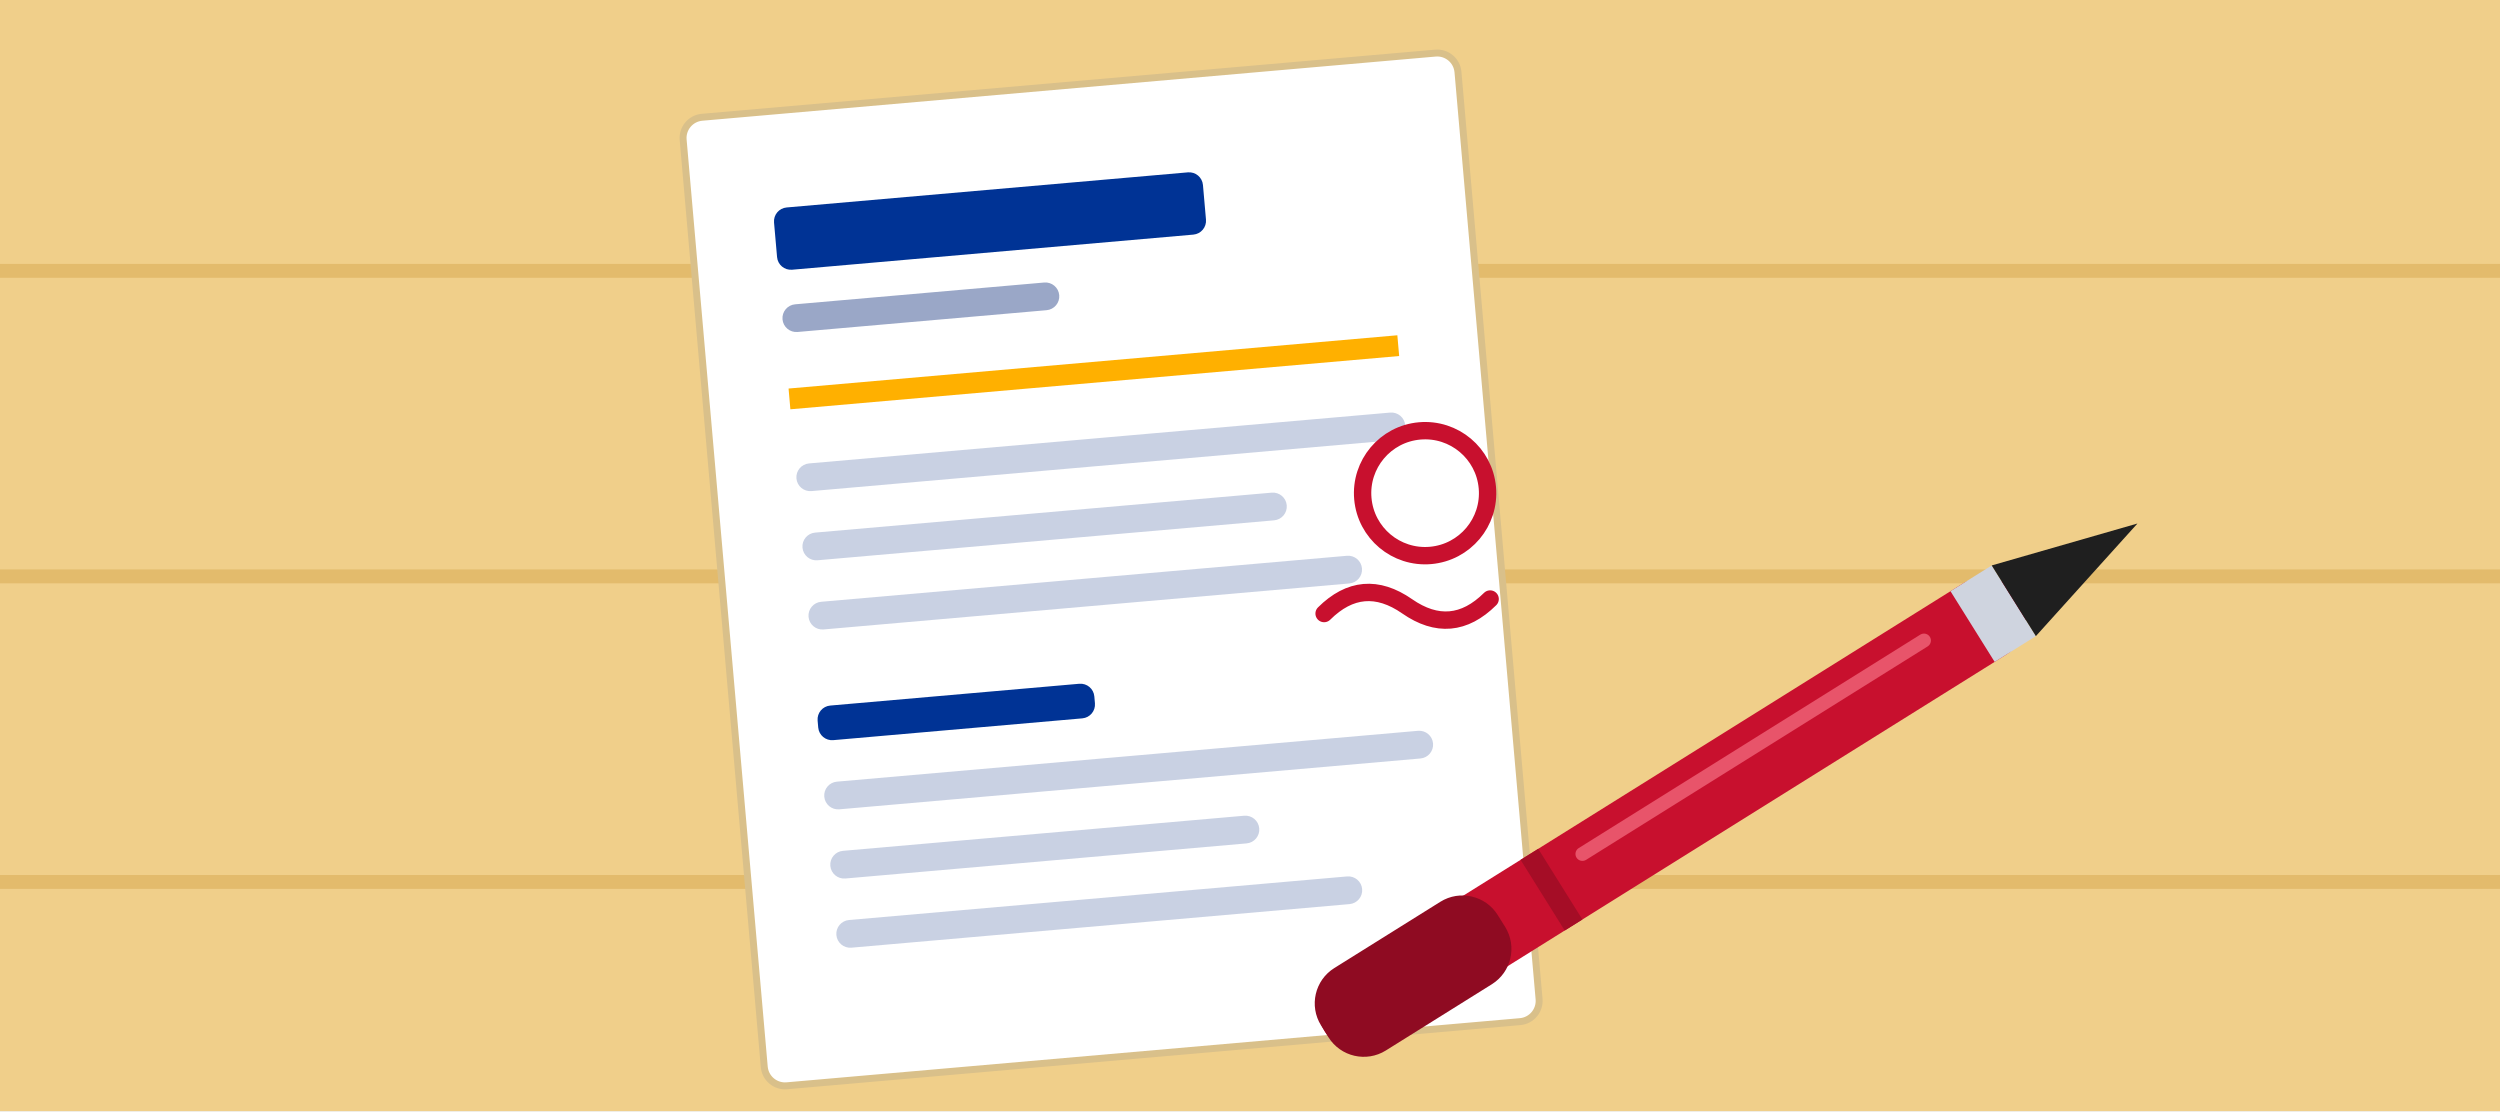
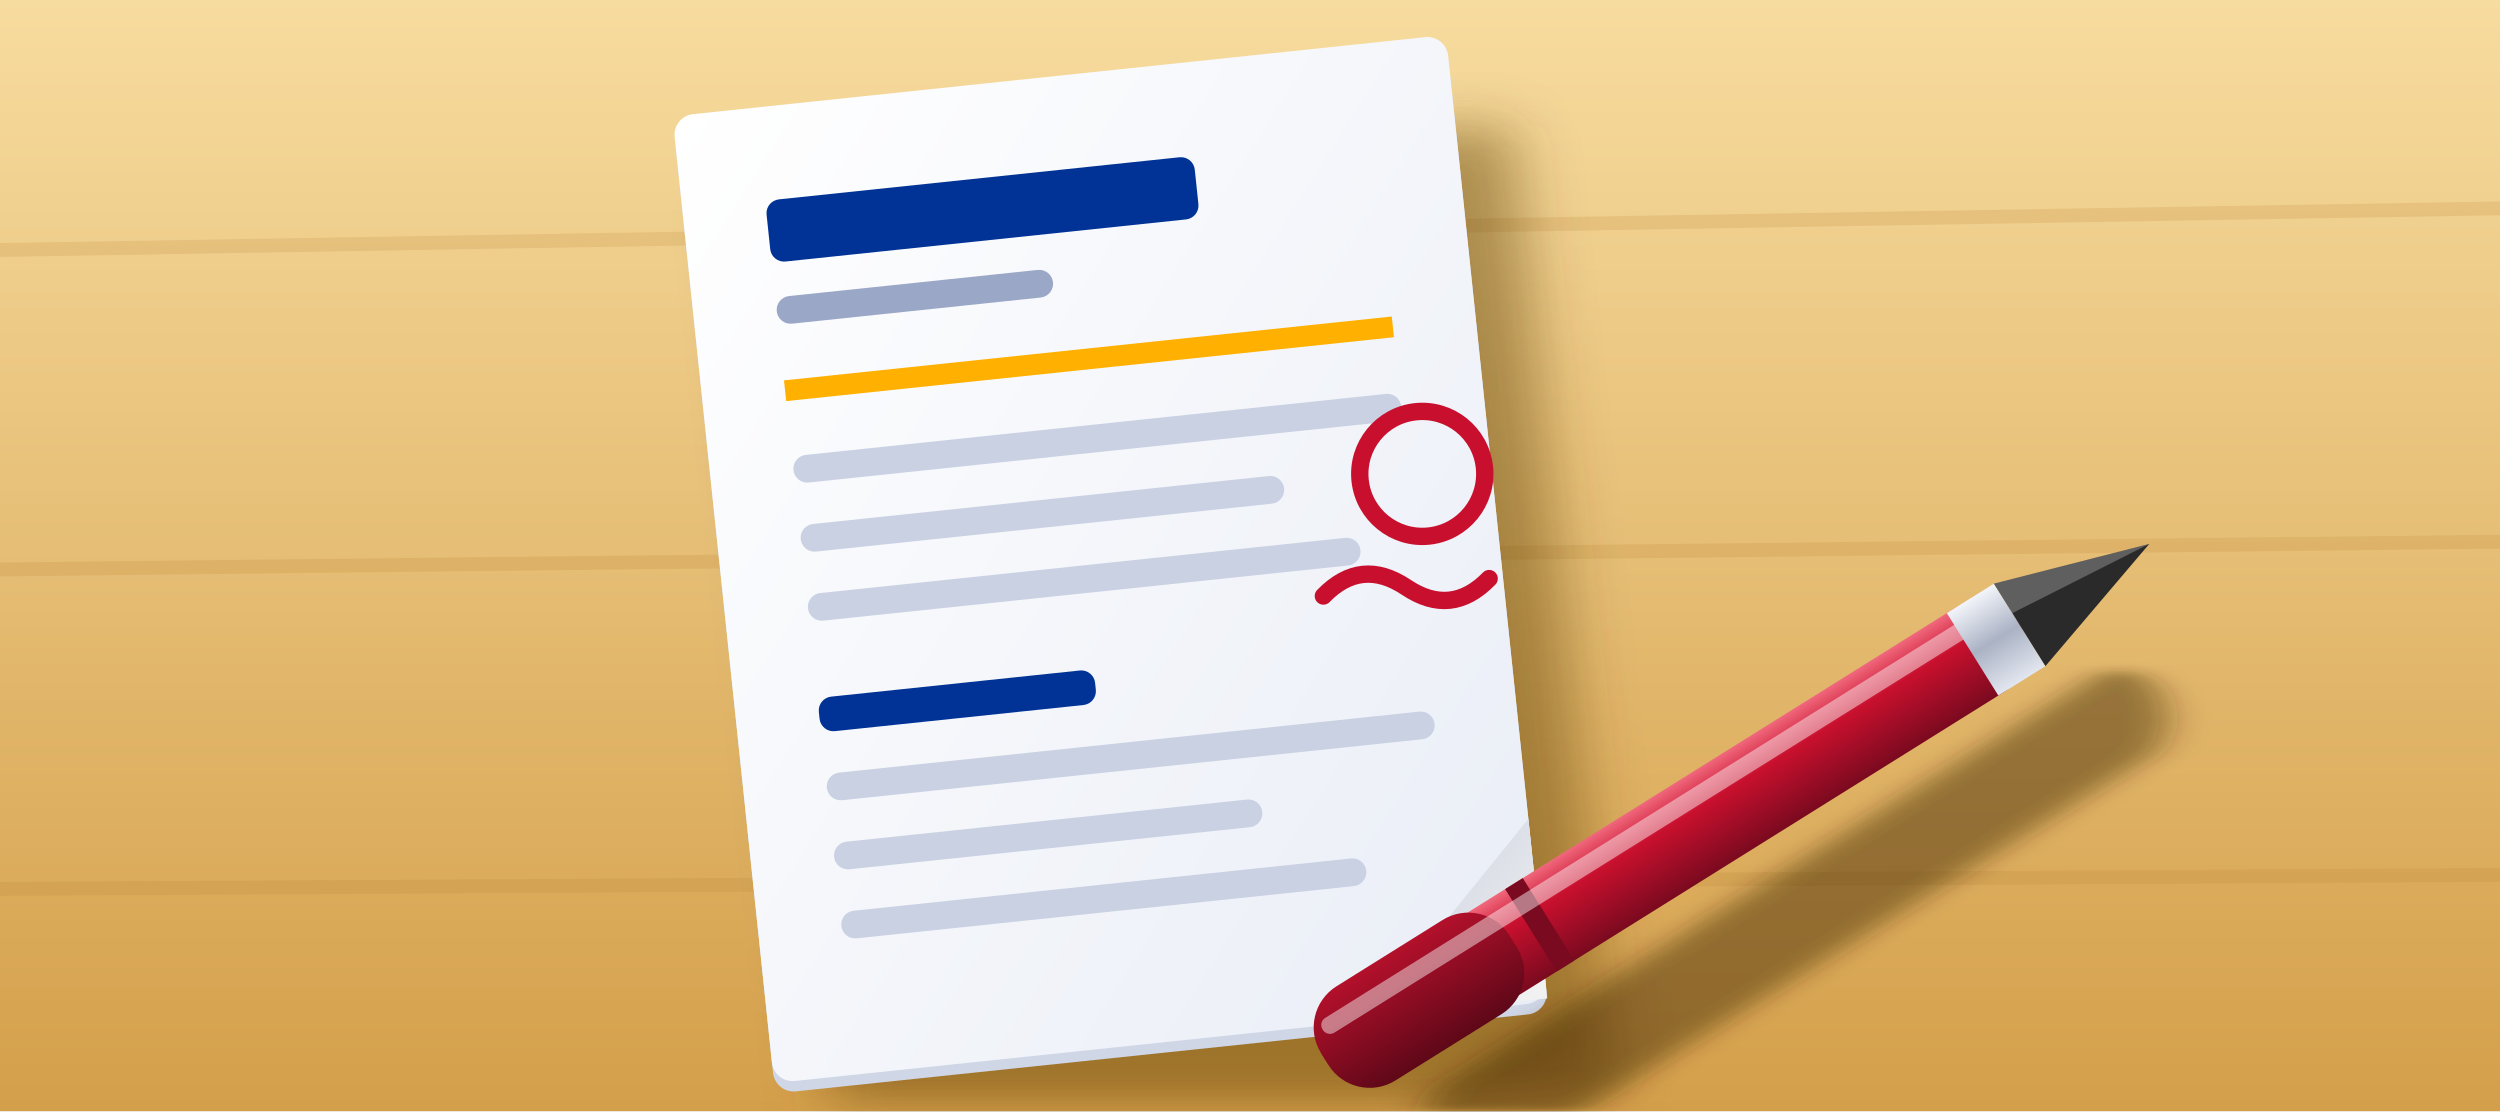
<svg xmlns="http://www.w3.org/2000/svg" viewBox="0 0 360 160" width="360" height="160">
-   <rect width="360" height="160" fill="#f0cf8a" />
-   <rect y="38" width="360" height="2" fill="#e3bb6c" />
-   <rect y="82" width="360" height="2" fill="#e3bb6c" />
-   <rect y="126" width="360" height="2" fill="#e3bb6c" />
-   <g transform="rotate(-5 160 82)">
-     <rect x="104" y="12" width="112" height="140" rx="3" fill="#ffffff" />
-     <rect x="104" y="12" width="112" height="140" rx="3" fill="none" stroke="#d9c08a" stroke-width="1" />
-     <rect x="116" y="26" width="62" height="9" rx="2" fill="#003395" />
-     <rect x="116" y="40" width="40" height="4" rx="2" fill="#9aa7c7" />
-     <rect x="116" y="52" width="88" height="3" fill="#ffb000" />
-     <rect x="116" y="63" width="88" height="4" rx="2" fill="#c9d1e3" />
-     <rect x="116" y="73" width="70" height="4" rx="2" fill="#c9d1e3" />
-     <rect x="116" y="83" width="80" height="4" rx="2" fill="#c9d1e3" />
-     <rect x="116" y="98" width="40" height="5" rx="2" fill="#003395" />
-     <rect x="116" y="109" width="88" height="4" rx="2" fill="#c9d1e3" />
-     <rect x="116" y="119" width="62" height="4" rx="2" fill="#c9d1e3" />
-     <rect x="116" y="129" width="76" height="4" rx="2" fill="#c9d1e3" />
-     <path d="M190 91 q6 -5 12 0 t12 0" fill="none" stroke="#c8102e" stroke-width="2.5" stroke-linecap="round" />
-     <circle cx="206" cy="75" r="9" fill="none" stroke="#c8102e" stroke-width="2.5" />
+   <defs>
+     <linearGradient id="desk" x1="0" y1="0" x2="0" y2="1">
+       <stop offset="0" stop-color="#f7dc9f" />
+       <stop offset="1" stop-color="#d49f4a" />
+     </linearGradient>
+     <linearGradient id="paper" x1="0" y1="0" x2="1" y2="1">
+       <stop offset="0" stop-color="#ffffff" />
+       <stop offset="1" stop-color="#e9edf6" />
+     </linearGradient>
+     <linearGradient id="pen" x1="0" y1="0" x2="0" y2="1">
+       <stop offset="0" stop-color="#f0687c" />
+       <stop offset="0.35" stop-color="#c8102e" />
+       <stop offset="1" stop-color="#7a0a1f" />
+     </linearGradient>
+     <linearGradient id="cap" x1="0" y1="0" x2="0" y2="1">
+       <stop offset="0" stop-color="#b3102b" />
+       <stop offset="1" stop-color="#5e0818" />
+     </linearGradient>
+     <linearGradient id="metal" x1="0" y1="0" x2="0" y2="1">
+       <stop offset="0" stop-color="#f3f5fa" />
+       <stop offset="0.5" stop-color="#aab2c4" />
+       <stop offset="1" stop-color="#e2e6ef" />
+     </linearGradient>
+     <linearGradient id="curl" x1="0" y1="0" x2="1" y2="1">
+       <stop offset="0" stop-color="#cfd6e6" />
+       <stop offset="1" stop-color="#ffffff" />
+     </linearGradient>
+     <filter id="blur" x="-30%" y="-30%" width="160%" height="160%">
+       <feGaussianBlur stdDeviation="4" />
+     </filter>
+     <filter id="blur2" x="-30%" y="-30%" width="160%" height="160%">
+       <feGaussianBlur stdDeviation="2" />
+     </filter>
+   </defs>
+   <rect width="360" height="160" fill="url(#desk)" />
+   <g stroke="#b88435" stroke-opacity="0.18" stroke-width="2">
+     <line x1="0" y1="36" x2="360" y2="30" />
+     <line x1="0" y1="82" x2="360" y2="78" />
+     <line x1="0" y1="128" x2="360" y2="126" />
  </g>
-   <g transform="translate(262 104) rotate(-32)">
-     <rect x="-84" y="-6" width="118" height="12" rx="6" fill="#c8102e" />
-     <rect x="-84" y="-7" width="30" height="14" rx="6" fill="#8f0b22" />
-     <rect x="-47" y="-6" width="3" height="12" fill="#a50d26" />
-     <rect x="26" y="-6" width="7" height="12" fill="#cfd4df" />
-     <polygon points="33,-6 54,0 33,6" fill="#1f1f1f" />
-     <rect x="-40" y="-3" width="60" height="2" rx="1" fill="#e8546a" />
+   <g transform="rotate(-6 160 82)">
+     <rect x="112" y="24" width="112" height="140" rx="3" fill="#5c3a0d" fill-opacity="0.45" filter="url(#blur)" />
+     <rect x="104" y="12" width="112" height="140" rx="3" fill="#cfd6e6" />
+     <rect x="104" y="10.5" width="112" height="140" rx="3" fill="url(#paper)" />
+     <rect x="116" y="24" width="62" height="9" rx="2" fill="#003395" />
+     <rect x="116" y="38" width="40" height="4" rx="2" fill="#9aa7c7" />
+     <rect x="116" y="50" width="88" height="3" fill="#ffb000" />
+     <rect x="116" y="61" width="88" height="4" rx="2" fill="#c9d1e3" />
+     <rect x="116" y="71" width="70" height="4" rx="2" fill="#c9d1e3" />
+     <rect x="116" y="81" width="80" height="4" rx="2" fill="#c9d1e3" />
+     <rect x="116" y="96" width="40" height="5" rx="2" fill="#003395" />
+     <rect x="116" y="107" width="88" height="4" rx="2" fill="#c9d1e3" />
+     <rect x="116" y="117" width="62" height="4" rx="2" fill="#c9d1e3" />
+     <rect x="116" y="127" width="76" height="4" rx="2" fill="#c9d1e3" />
+     <path d="M190 89 q6 -5 12 0 t12 0" fill="none" stroke="#c8102e" stroke-width="2.5" stroke-linecap="round" />
+     <circle cx="206" cy="73" r="9" fill="none" stroke="#c8102e" stroke-width="2.5" />
+     <polygon points="216,150 190,150 216,124" fill="url(#curl)" />
+     <polygon points="216,150 190,150 216,124" fill="#000000" fill-opacity="0.05" />
+   </g>
+   <g transform="translate(262 108) rotate(-32)">
+     <rect x="-84" y="2" width="124" height="14" rx="7" fill="#3a2406" fill-opacity="0.45" filter="url(#blur2)" transform="translate(6 10)" />
+     <rect x="-84" y="-7" width="118" height="14" rx="7" fill="url(#pen)" />
+     <rect x="-84" y="-8" width="32" height="16" rx="7" fill="url(#cap)" />
+     <rect x="-49" y="-7" width="3" height="14" fill="#7a0a1f" />
+     <rect x="-82" y="-5" width="110" height="2.5" rx="1.2" fill="#ffffff" fill-opacity="0.45" />
+     <rect x="26" y="-7" width="8" height="14" fill="url(#metal)" />
+     <polygon points="34,-7 56,0 34,7" fill="#2a2a2a" />
+     <polygon points="34,-7 56,0 34,-2" fill="#ffffff" fill-opacity="0.25" />
  </g>
</svg>
